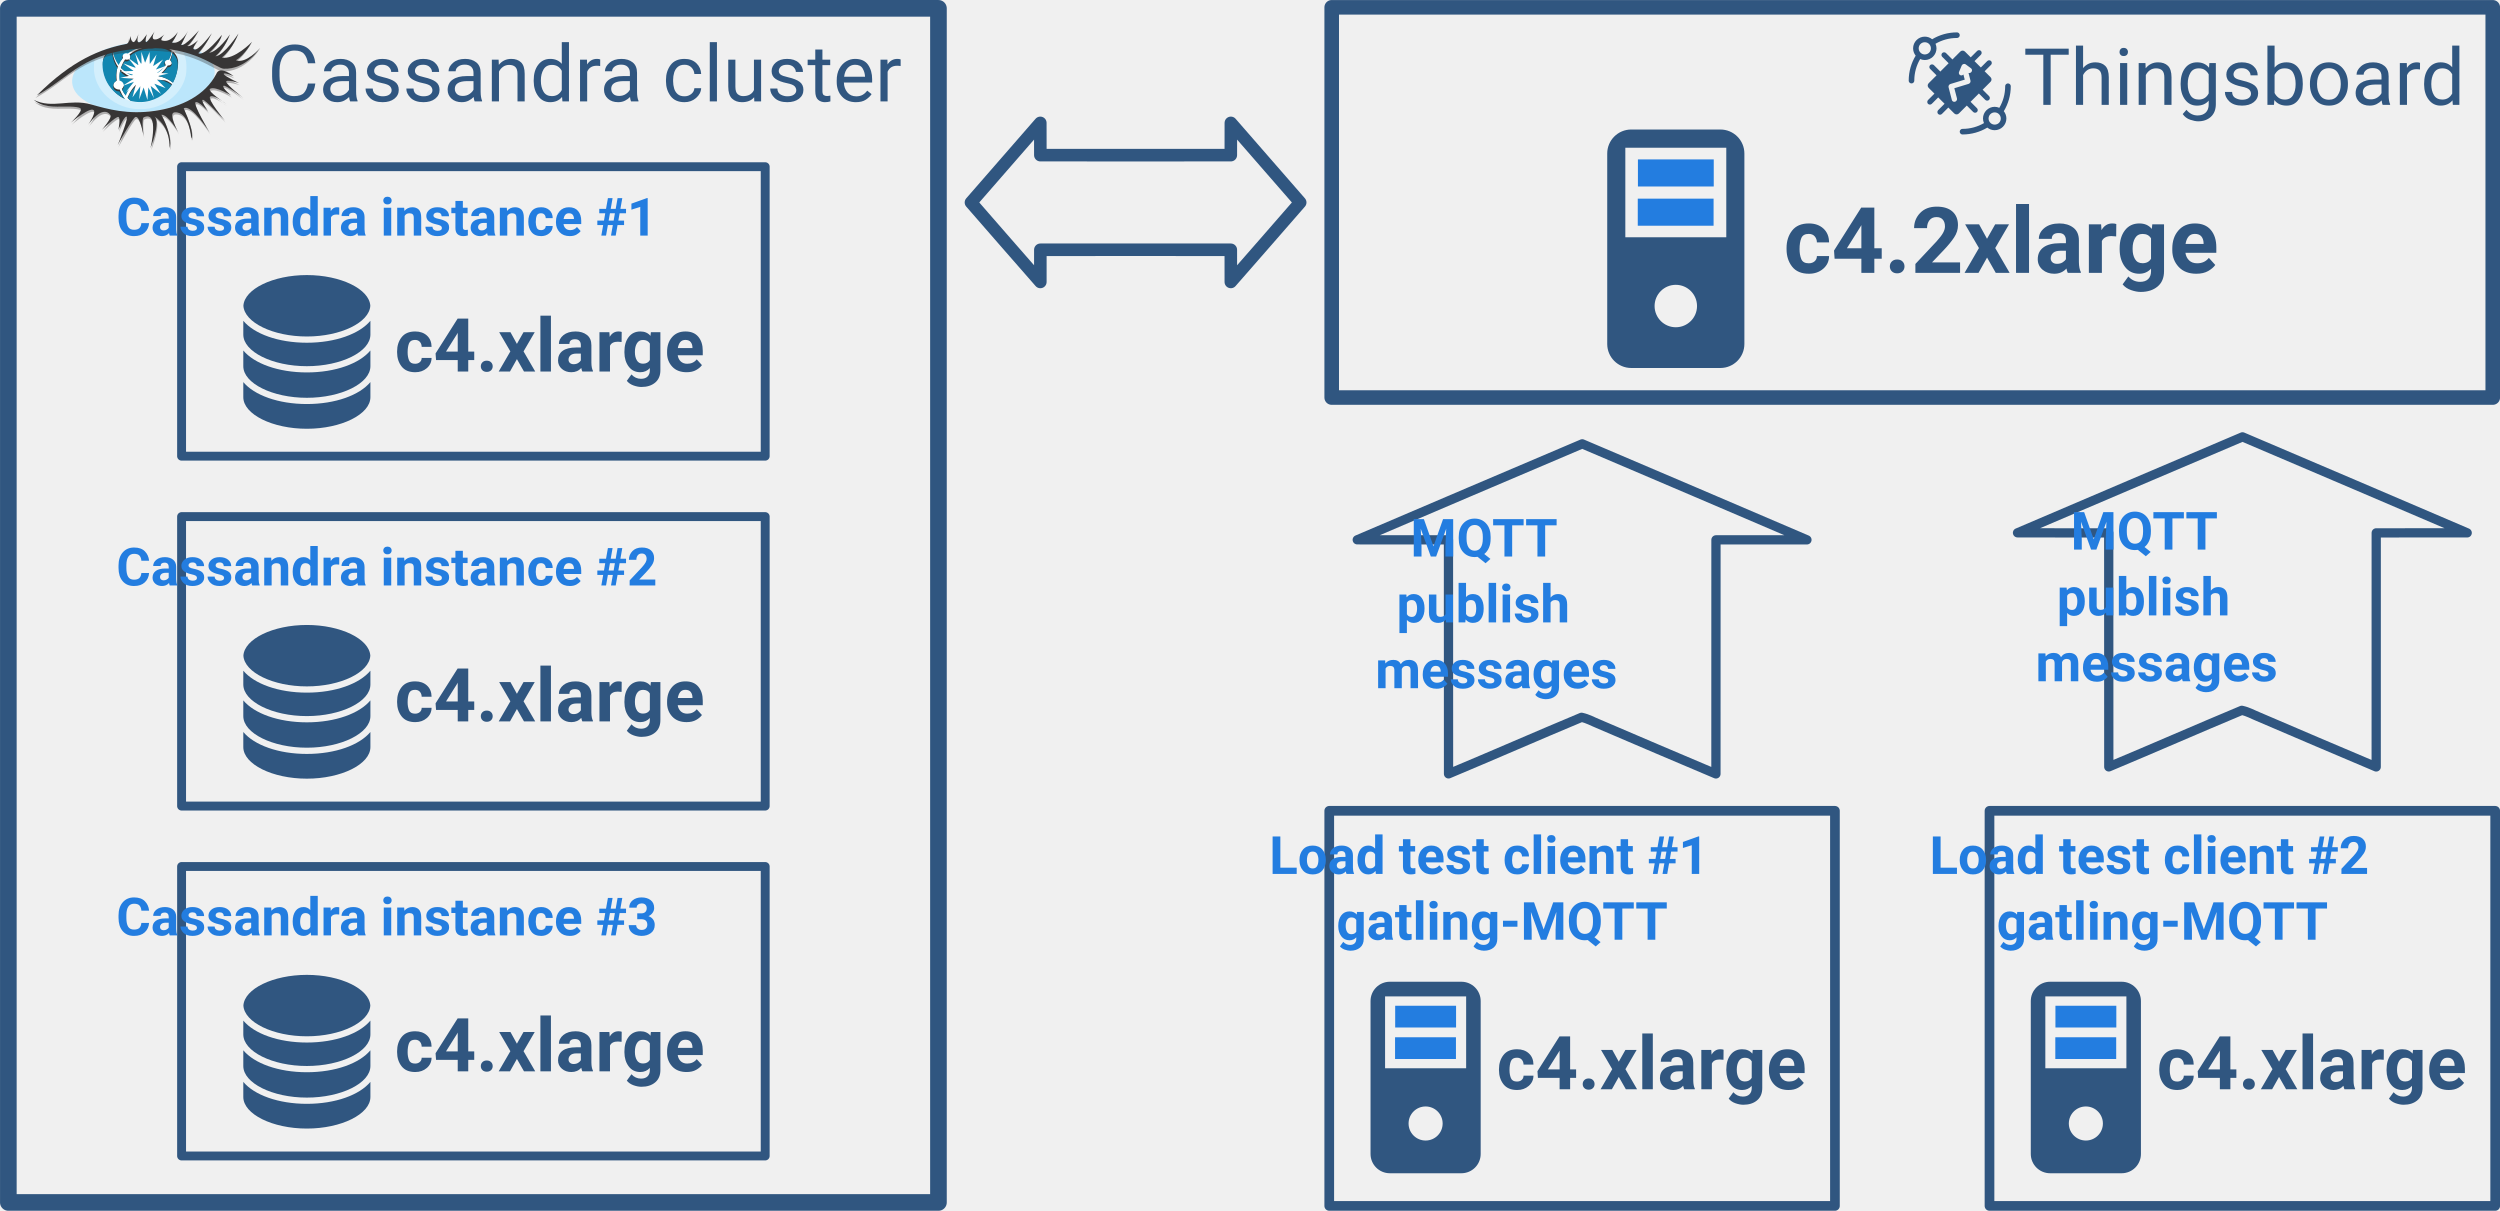
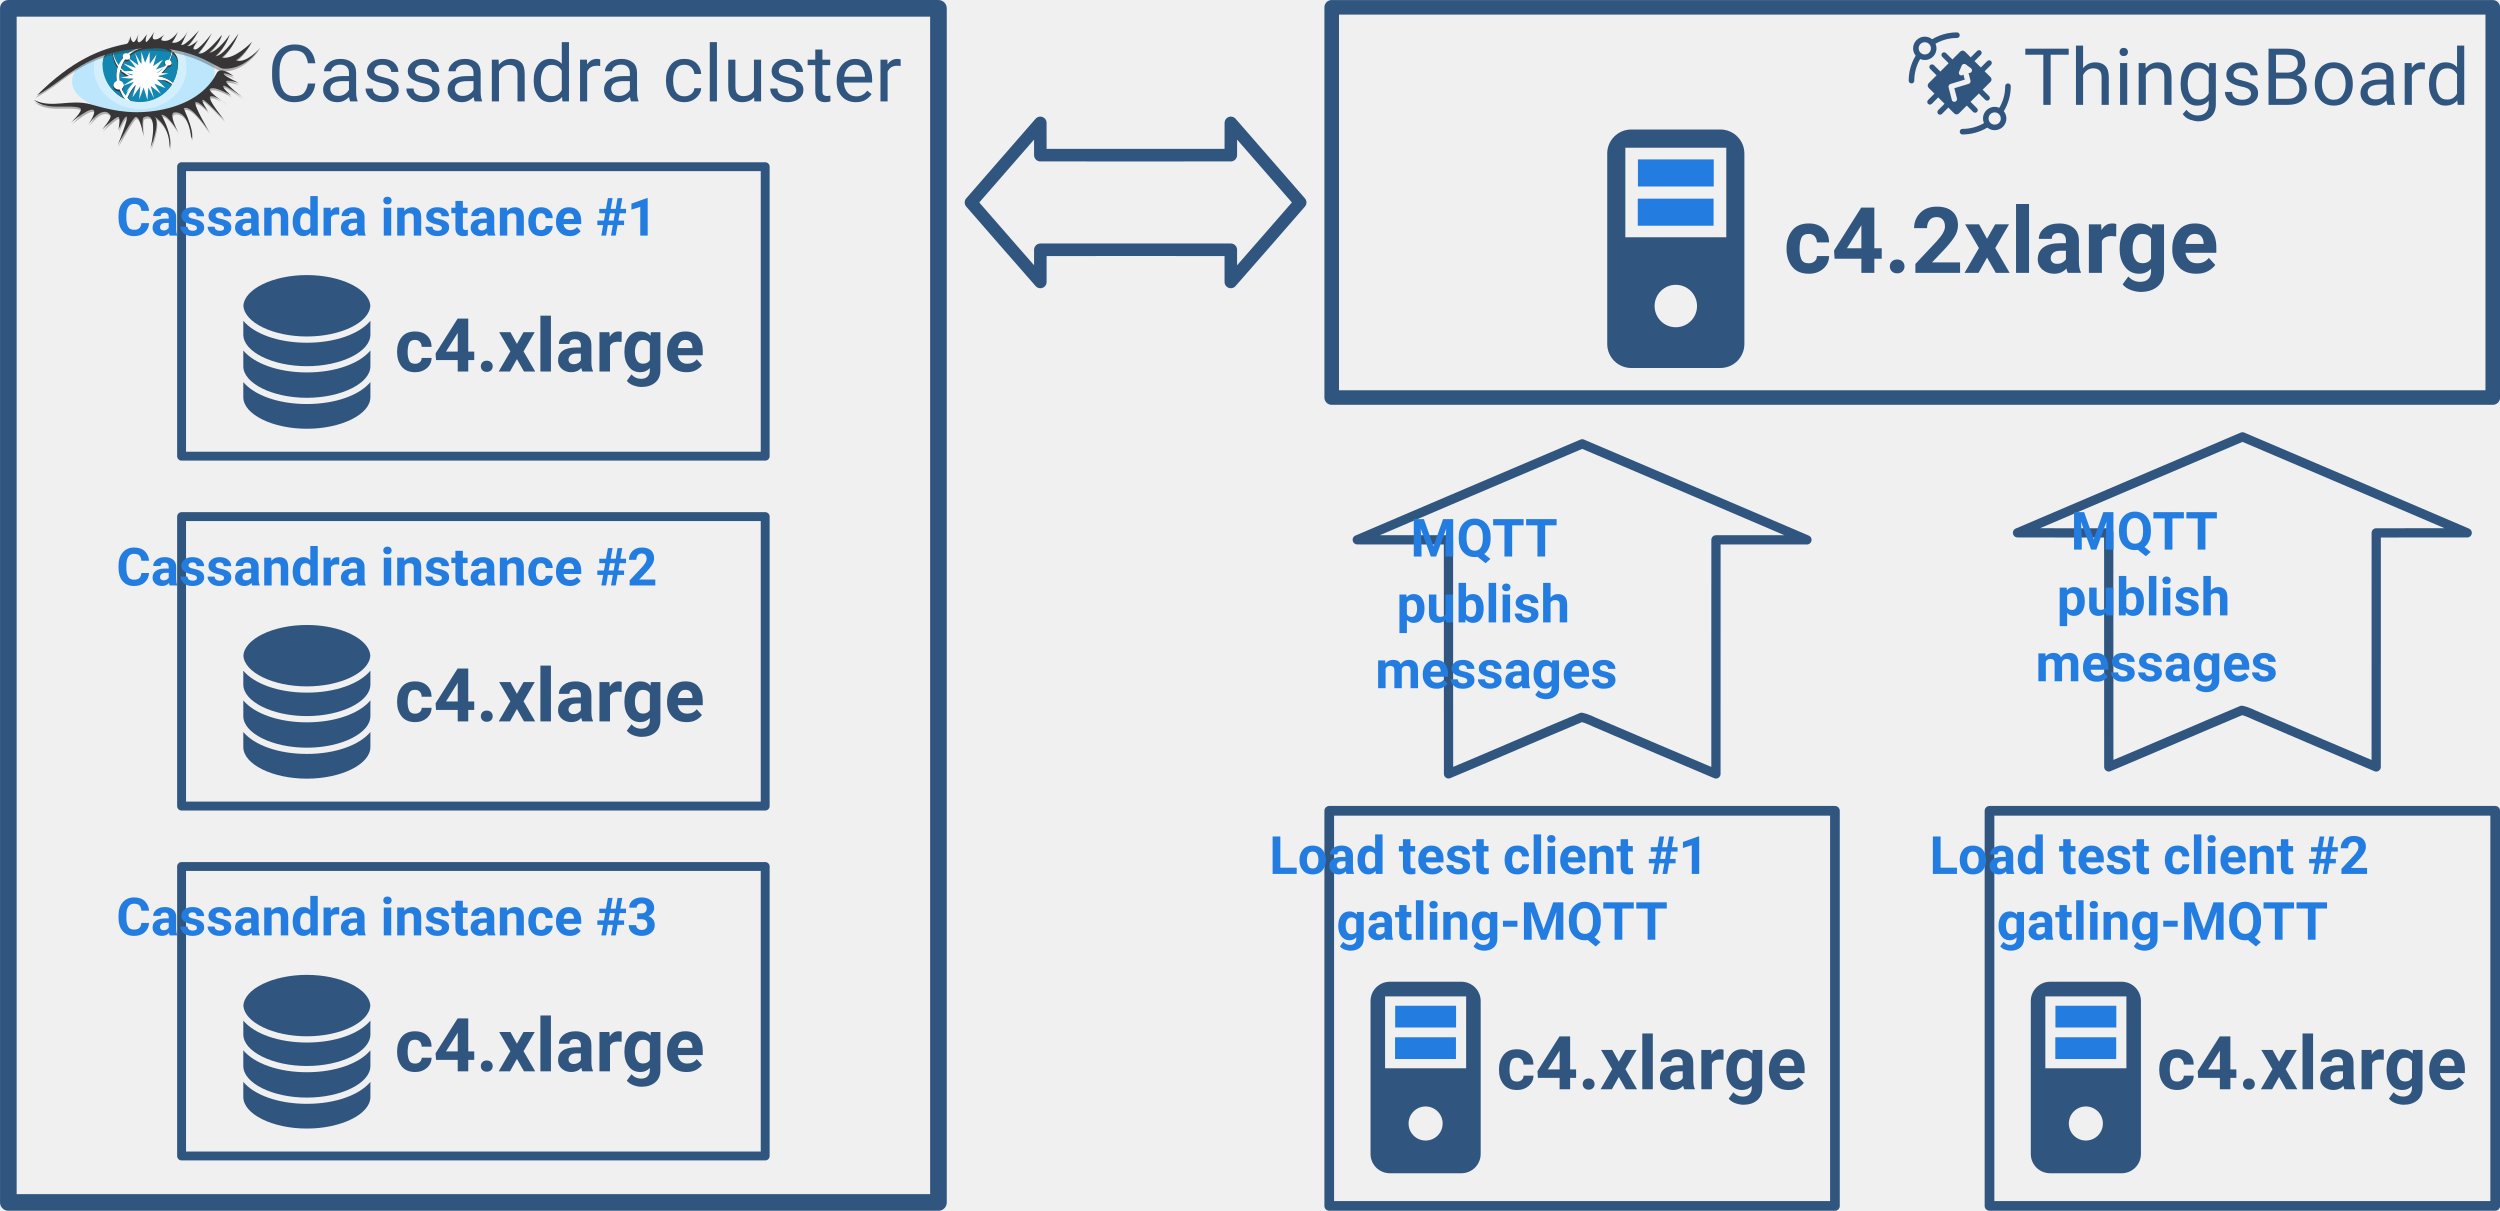
<svg xmlns="http://www.w3.org/2000/svg" id="svg4634" height="109.34mm" width="225.78mm" version="1.1" viewBox="0 0 800 387.429">
  <defs id="defs4636">
    <clipPath id="clipPath2832">
      <path id="path2834" d="m0 792h612v-792h-612v792z" />
    </clipPath>
    <clipPath id="clipPath2844">
      <path id="path2846" d="m0 792h612v-792h-612v792z" />
    </clipPath>
    <clipPath id="clipPath2852">
      <path id="path2854" d="m96.008 715.93h88.29v-62.176h-88.29v62.176z" />
    </clipPath>
    <clipPath id="clipPath2868">
      <path id="path2870" d="m0 792h612v-792h-612v792z" />
    </clipPath>
    <clipPath id="clipPath2880">
      <path id="path2882" d="m0 792h612v-792h-612v792z" />
    </clipPath>
    <clipPath id="clipPath2908">
      <path id="path2910" d="m0 792h612v-792h-612v792z" />
    </clipPath>
    <clipPath id="clipPath2936">
      <path id="path2938" d="m0 792h612v-792h-612v792z" />
    </clipPath>
    <clipPath id="clipPath2944">
      <path id="path2946" d="m121.2 708.38h45.899v-45.859h-45.899v45.859z" />
    </clipPath>
    <clipPath id="clipPath2960">
      <path id="path2962" d="m0 792h612v-792h-612v792z" />
    </clipPath>
    <clipPath id="clipPath2968">
      <path id="path2970" d="m40.403 726.19h212.4v-61.818h-212.4v61.818z" />
    </clipPath>
    <clipPath id="clipPath2988">
      <path id="path2990" d="m0 792h612v-792h-612v792z" />
    </clipPath>
    <clipPath id="clipPath2996">
      <path id="path2998" d="m39.52 688.64h199.38v-73.818h-199.38v73.818z" />
    </clipPath>
  </defs>
  <g id="layer1" transform="translate(-176.93 -543.84)">
    <g id="g5531" transform="matrix(1.0009 0 0 1.0009 -.15437 -.81251)">
      <path id="path18355-3-2-7" stroke-linejoin="round" d="m509.52 583.45c-7.395 8.476-14.793 16.944-22.171 25.445 7.395 8.468 14.763 16.973 22.183 25.413 0.009-3.428-0-6.86 0.004-10.288 10.148-0.008 20.297-0.008 30.446-0.008 10.15-0 20.299-0.008 30.448 0.008 0.004 3.428-0.006 6.86 0.004 10.288 7.42-8.44 14.786-16.944 22.182-25.413-7.377-8.501-14.777-16.969-22.172-25.445-0.032 3.436 0 6.876-0.014 10.316-10.151 0.008-20.299 0.008-30.448 0.008-10.149 0-20.296 0.009-30.446-0.008-0.011-3.44 0.017-6.88-0.015-10.316z" stroke="#305680" stroke-width="4.011" fill="none" />
      <g id="g5139" transform="translate(-2)">
        <g id="g9602" transform="matrix(.42099 0 0 .42099 527.87 537.67)">
          <g id="g5265" transform="translate(-4.2793)">
            <path id="path18355" stroke-linejoin="round" d="m377.02 352.5c-57.082 24.246-113.95 48.564-170.87 72.869 23.072 0.107 46.172 0.01 69.272 0.047 0.082 59.249 0 118.49 0.049 177.72 33.928-14.2 67.067-28.755 101.02-42.955 5.006 1.101 8.434 3.219 12.543 4.852 29.82 12.721 59.449 25.524 89.514 38.139 0-59.249-0.049-118.51 0.029-177.76 23.018-0.01 46.063 0.021 69.081-0.01-56.674-24.388-113.78-48.599-170.65-72.905z" stroke="#305680" stroke-width="7.034" fill="none" />
            <text id="text4914-6-5-7-36" style="word-spacing:0px;letter-spacing:0px;text-anchor:middle;text-align:center" font-weight="bold" xml:space="preserve" font-size="40px" line-height="125%" y="438.092" x="376.546" font-family="Roboto" fill="#237de0">
              <tspan id="tspan5220" x="381.546" y="438.092">MQTT </tspan>
              <tspan id="tspan5261" x="376.546" y="488.092">publish</tspan>
              <tspan id="tspan5263" x="376.546" y="538.092">messages</tspan>
            </text>
          </g>
          <g id="g5265-6" transform="translate(497.15 -5.3039)">
            <path id="path18355-4" stroke-linejoin="round" d="m377.02 352.5c-57.082 24.246-113.95 48.564-170.87 72.869 23.072 0.107 46.172 0.01 69.272 0.047 0.082 59.249 0 118.49 0.049 177.72 33.928-14.2 67.067-28.755 101.02-42.955 5.006 1.101 8.434 3.219 12.543 4.852 29.82 12.721 59.449 25.524 89.514 38.139 0-59.249-0.049-118.51 0.029-177.76 23.018-0.01 46.063 0.021 69.081-0.01-56.674-24.388-113.78-48.599-170.65-72.905z" stroke="#305680" stroke-width="7.034" fill="none" />
            <text id="text4914-6-5-7-36-1" style="word-spacing:0px;letter-spacing:0px;text-anchor:middle;text-align:center" font-weight="bold" xml:space="preserve" font-size="40px" line-height="125%" y="438.092" x="376.546" font-family="Roboto" fill="#237de0">
              <tspan id="tspan5220-2" x="381.546" y="438.092">MQTT </tspan>
              <tspan id="tspan5261-8" x="376.546" y="488.092">publish</tspan>
              <tspan id="tspan5263-8" x="376.546" y="538.092">messages</tspan>
            </text>
          </g>
        </g>
        <g id="g9616" transform="matrix(.42099 0 0 .42099 527.87 539.21)">
          <g id="g9527" transform="translate(-3.6769 4.8074)">
            <path id="rect6925-4-8-2-0" stroke-linejoin="round" d="m184.28 622.72h384.04v300.06h-384.04z" stroke="#305680" stroke-linecap="round" stroke-width="7.356" fill="none" />
            <text id="text4885-3-5" style="word-spacing:0px;letter-spacing:0px;text-anchor:middle;text-align:center" font-weight="bold" xml:space="preserve" font-size="40px" line-height="125%" y="670.647" x="380.34" font-family="Roboto" fill="#237de0">
              <tspan id="tspan4887-2-2" x="380.34" y="670.647">Load test client #1</tspan>
              <tspan id="tspan4434" x="380.34" y="720.647">gatling-MQTT</tspan>
            </text>
            <text id="text4372-9" style="word-spacing:0px;letter-spacing:0px" font-weight="bold" xml:space="preserve" font-size="56.519px" line-height="125%" y="834.207" x="311.351" font-family="Roboto" fill="#305680">
              <tspan id="tspan4374-0" x="311.351" y="834.207">c4.xlarge</tspan>
            </text>
            <g id="g7056" transform="matrix(.79009 0 0 .79009 938.35 418.35)">
              <path id="rect6985" style="color-rendering:auto;text-decoration-color:#000000;color:#000000;isolation:auto;mix-blend-mode:normal;shape-rendering:auto;solid-color:#000000;block-progression:tb;text-decoration-line:none;text-decoration-style:solid;image-rendering:auto;white-space:normal;text-indent:0;text-transform:none" d="m-896.18 422.97c-10.242 0.001-18.543 8.303-18.544 18.545v146.99c0 10.242 8.302 18.544 18.544 18.546h68.783c10.242 0 18.545-8.304 18.546-18.546v-146.99c0-10.242-8.304-18.544-18.546-18.545zm-4.569 14.062h77.922v69.128h-77.922zm38.961 105.82c9.045-0 16.378 7.332 16.378 16.377 0 9.045-7.333 16.378-16.378 16.378-9.045-0-16.377-7.333-16.377-16.378 0-9.045 7.332-16.377 16.377-16.377z" fill="#305680" />
              <rect id="rect7039" height="20.901" width="58.525" y="446.05" x="-891.03" fill="#237de0" />
              <rect id="rect7039-4" height="20.901" width="58.525" y="476.34" x="-891.15" fill="#237de0" />
            </g>
          </g>
          <g id="g7079-7" transform="translate(497.75 4.8074)">
            <path id="rect6925-4-8-2-0-0" stroke-linejoin="round" d="m184.28 622.72h384.04v300.06h-384.04z" stroke="#305680" stroke-linecap="round" stroke-width="7.356" fill="none" />
            <text id="text4885-3-5-4" style="word-spacing:0px;letter-spacing:0px;text-anchor:middle;text-align:center" font-weight="bold" xml:space="preserve" font-size="40px" line-height="125%" y="670.647" x="380.34" font-family="Roboto" fill="#237de0">
              <tspan id="tspan4887-2-2-8" x="380.34" y="670.647">Load test client #2</tspan>
              <tspan id="tspan4434-4" x="380.34" y="720.647">gatling-MQTT</tspan>
            </text>
            <text id="text4372-9-81" style="word-spacing:0px;letter-spacing:0px" font-weight="bold" xml:space="preserve" font-size="56.519px" line-height="125%" y="834.207" x="311.351" font-family="Roboto" fill="#305680">
              <tspan id="tspan4374-0-6" x="311.351" y="834.207">c4.xlarge</tspan>
            </text>
            <g id="g7056-8" transform="matrix(.79009 0 0 .79009 938.35 418.35)">
              <path id="rect6985-5" style="color-rendering:auto;text-decoration-color:#000000;color:#000000;isolation:auto;mix-blend-mode:normal;shape-rendering:auto;solid-color:#000000;block-progression:tb;text-decoration-line:none;text-decoration-style:solid;image-rendering:auto;white-space:normal;text-indent:0;text-transform:none" d="m-896.18 422.97c-10.242 0.001-18.543 8.303-18.544 18.545v146.99c0 10.242 8.302 18.544 18.544 18.546h68.783c10.242 0 18.545-8.304 18.546-18.546v-146.99c0-10.242-8.304-18.544-18.546-18.545zm-4.569 14.062h77.922v69.128h-77.922zm38.961 105.82c9.045-0 16.378 7.332 16.378 16.377 0 9.045-7.333 16.378-16.378 16.378-9.045-0-16.377-7.333-16.377-16.378 0-9.045 7.332-16.377 16.377-16.377z" fill="#305680" />
              <rect id="rect7039-2" height="20.901" width="58.525" y="446.05" x="-891.03" fill="#237de0" />
              <rect id="rect7039-4-1" height="20.901" width="58.525" y="476.34" x="-891.15" fill="#237de0" />
            </g>
          </g>
        </g>
        <g id="g9585" transform="matrix(.42099 0 0 .42099 527.87 536.23)">
          <path id="rect6925-4-8-2" stroke-linejoin="round" d="m182.47 24.413h881.75v296.34h-881.75z" stroke="#305680" stroke-linecap="round" stroke-width="11.077" fill="none" />
          <g id="g5341" fill="#305680" transform="translate(-5.9594 .92893)">
            <g id="g4241-6-2" transform="matrix(.24223 0 0 .24223 626.63 -134.89)">
              <path id="path4278-7-1" style="color-rendering:auto;text-decoration-color:#000000;color:#000000;isolation:auto;mix-blend-mode:normal;shape-rendering:auto;solid-color:#000000;block-progression:tb;text-decoration-line:none;text-decoration-style:solid;image-rendering:auto;white-space:normal;text-indent:0;text-transform:none" d="m151.13 732.36c-28.363 0-54.915 7.915-77.613 21.537-6.472-5.262-14.605-8.191-23.067-8.194a8.766 8.766 0 0 0 -0.004 0c-20.154 0.001-36.679 16.528-36.678 36.682a8.766 8.766 0 0 0 0 0.011c0.01 8.415 2.927 16.483 8.103 22.927-13.83 22.83-21.87 49.58-21.87 78.17a8.766 8.766 0 1 0 17.531 0c0-24.702 6.719-47.748 18.378-67.574 4.566 1.985 9.473 3.15 14.519 3.157a8.766 8.766 0 0 0 0.012 0c20.155 0.001 36.683-16.527 36.682-36.682a8.766 8.766 0 0 0 0 -0.004c-0.002-4.999-1.139-9.863-3.083-14.397 19.717-11.484 42.585-18.095 67.085-18.095a8.766 8.766 0 1 0 0 -17.531zm-100.69 30.88c5.913 0.002 11.191 2.512 14.836 7.077a8.766 8.766 0 0 0 0.183 0.215c2.671 3.38 4.133 7.553 4.134 11.863-0.002 10.677-8.468 19.144-19.144 19.148-4.37-0.008-8.601-1.509-12-4.255a8.766 8.766 0 0 0 -0.012 -0.009c-4.514-3.633-7.136-9.098-7.144-14.893 0.003-10.677 8.47-19.144 19.148-19.146z" />
              <path id="path4486-0-9-6-9-7-6-5-5-0" style="color-rendering:auto;text-decoration-color:#000000;color:#000000;isolation:auto;mix-blend-mode:normal;shape-rendering:auto;solid-color:#000000;block-progression:tb;text-decoration-line:none;text-decoration-style:solid;image-rendering:auto;white-space:normal;text-indent:0;text-transform:none" d="m66.992 835.19c-1.492 1.558-2.366 3.71-2.258 6.071 0.096 2.045 0.913 4.02 2.337 5.518 6.805 6.856 20.223 20.223 20.223 20.223l11.844-11.83s-12.973-12.961-20.176-20.171c-1.604-1.633-3.75-2.314-6.012-2.324-2.358-0.011-4.467 0.954-5.959 2.512zm32.147 19.983-36.639 36.639c-3.975 3.976-3.975 10.421 0 14.397l18.156 18.156 31.753 31.753 30.478 30.478c3.976 3.976 10.422 3.976 14.398 0l24.791-24.791 37.914-37.914 36.639-36.639c3.975-3.976 3.975-10.422-0.001-14.398l-18.63-18.63-31.75-31.76-30.01-30c-3.976-3.975-10.421-3.975-14.397 0l-24.79 24.79-37.91 37.91zm37.911-37.91s-12.973-12.961-20.176-20.171c-1.604-1.633-3.75-2.314-6.012-2.324-4.717-0.023-8.434 3.862-8.217 8.583 0.096 2.045 0.913 4.02 2.337 5.518 6.805 6.856 20.223 20.223 20.223 20.223l11.844-11.83zm69.193 5.213s12.961-12.973 20.171-20.176c1.633-1.604 2.314-3.75 2.324-6.012 0.022-4.717-3.862-8.434-8.583-8.217-2.045 0.096-4.02 0.913-5.518 2.337-6.856 6.805-20.223 20.223-20.223 20.223l11.83 11.844zm31.753 31.753s12.961-12.973 20.171-20.176c1.633-1.604 2.314-3.75 2.324-6.012 0.022-4.717-3.862-8.434-8.583-8.217-2.045 0.096-4.02 0.913-5.518 2.337-6.856 6.805-20.223 20.223-20.223 20.223l11.83 11.844zm-18.009 69.667s12.973 12.961 20.178 20.169c1.604 1.632 3.75 2.314 6.012 2.324 4.717 0.022 8.434-3.861 8.217-8.583l-0.002 0.002c-0.096-2.045-0.914-4.021-2.338-5.519-6.805-6.856-20.222-20.222-20.222-20.222l-11.844 11.83zm-37.914 37.914s12.973 12.961 20.178 20.169c1.604 1.632 3.75 2.314 6.012 2.324 4.717 0.023 8.434-3.861 8.217-8.583h-0.002c-0.096-2.045-0.913-4.021-2.337-5.518-6.805-6.856-20.223-20.223-20.223-20.223l-11.844 11.83zm-69.667-5.687s-12.961 12.973-20.169 20.178c-1.632 1.604-2.314 3.75-2.324 6.012-0.023 4.717 3.861 8.434 8.583 8.217h-0.002c2.045-0.096 4.02-0.913 5.518-2.337 6.856-6.805 20.223-20.223 20.223-20.223l-11.82-11.84zm-31.743-31.74s-12.961 12.973-20.169 20.178c-1.632 1.604-2.314 3.75-2.324 6.012-0.023 4.717 3.861 8.434 8.583 8.217h-0.002c2.045-0.096 4.02-0.913 5.518-2.337 6.856-6.805 20.223-20.223 20.223-20.223l-11.829-11.85zm87.237-90.554c1.679-1.706 3.967-2.66 6.297-2.626 1.663 0.024 3.253 0.55 4.562 1.51l16.499 12.1c3.201 2.297 4.144 6.659 2.231 10.312-1.914 3.653-6.123 5.524-9.951 4.423l6.124 23.948c1.113 4.352-1.564 8.968-5.983 10.317l-44.642 13.631 8.246 31.883c1.173 4.37-1.502 9.044-5.955 10.407s-8.976-1.111-10.068-5.505l-10.282-39.769c-1.127-4.356 1.549-8.985 5.976-10.338l44.661-13.637-4.122-16.118c-2.763 3.064-7.234 3.808-10.586 1.762-3.353-2.047-4.614-6.29-2.986-10.047l8.117-19.454c0.433-1.038 1.067-1.989 1.862-2.797z" fill-rule="evenodd" />
              <path id="path4278-5-6-5" style="color-rendering:auto;text-decoration-color:#000000;color:#000000;isolation:auto;mix-blend-mode:normal;shape-rendering:auto;solid-color:#000000;block-progression:tb;text-decoration-line:none;text-decoration-style:solid;image-rendering:auto;white-space:normal;text-indent:0;text-transform:none" d="m168.87 1052.4c28.363 0 54.915-7.915 77.614-21.538 6.472 5.262 14.605 8.192 23.067 8.194a8.766 8.766 0 0 0 0.004 0c20.155-0.001 36.68-16.528 36.679-36.682a8.766 8.766 0 0 0 0 -0.011c-0.01-8.415-2.927-16.484-8.103-22.927 13.825-22.82 21.866-49.572 21.866-78.162a8.766 8.766 0 1 0 -17.531 0c0 24.703-6.719 47.749-18.378 67.575-4.566-1.985-9.473-3.15-14.519-3.157a8.766 8.766 0 0 0 -0.012 0c-20.155-0.001-36.683 16.527-36.682 36.682 0.002 4.999 1.139 9.863 3.083 14.397-19.717 11.484-42.586 18.095-67.086 18.095a8.766 8.766 0 1 0 0 17.531zm100.69-30.875c-5.913 0-11.191-2.512-14.836-7.077a8.766 8.766 0 0 0 -0.183 -0.215c-2.671-3.38-4.133-7.553-4.134-11.863 0.002-10.677 8.468-19.144 19.144-19.148 4.37 0.008 8.601 1.509 12 4.255a8.766 8.766 0 0 0 0.012 0.009c4.514 3.633 7.136 9.098 7.144 14.893-0.003 10.677-8.47 19.145-19.148 19.146z" />
            </g>
            <text id="text4885-3" style="word-spacing:0px;letter-spacing:0px" xml:space="preserve" font-size="60px" line-height="125%" y="97.534" x="713.719" font-family="Roboto">
-               <tspan id="tspan4887-2" x="713.719" y="97.534">Thingsboard</tspan>
+               <tspan id="tspan4887-2" x="713.719" y="97.534">ThingsBoard</tspan>
            </text>
          </g>
          <g id="g7170" transform="translate(63.799 34.571)">
            <text id="text4372" style="word-spacing:0px;letter-spacing:0px" font-weight="bold" xml:space="preserve" font-size="69.721px" line-height="125%" y="191.478" x="461.857" font-family="Roboto" fill="#305680">
              <tspan id="tspan4374" x="461.857" y="191.478">c4.2xlarge</tspan>
            </text>
            <g id="g7056-7" transform="matrix(.98389 0 0 .98389 1227.9 -333.53)">
              <path id="rect6985-4" style="color-rendering:auto;text-decoration-color:#000000;color:#000000;isolation:auto;mix-blend-mode:normal;shape-rendering:auto;solid-color:#000000;block-progression:tb;text-decoration-line:none;text-decoration-style:solid;image-rendering:auto;white-space:normal;text-indent:0;text-transform:none" d="m-896.18 422.97c-10.242 0.001-18.543 8.303-18.544 18.545v146.99c0 10.242 8.302 18.544 18.544 18.546h68.783c10.242 0 18.545-8.304 18.546-18.546v-146.99c0-10.242-8.304-18.544-18.546-18.545zm-4.569 14.062h77.922v69.128h-77.922zm38.961 105.82c9.045-0 16.378 7.332 16.378 16.377 0 9.045-7.333 16.378-16.378 16.378-9.045-0-16.377-7.333-16.377-16.378 0-9.045 7.332-16.377 16.377-16.377z" fill="#305680" />
              <rect id="rect7039-1" height="20.901" width="58.525" y="446.05" x="-891.03" fill="#237de0" />
              <rect id="rect7039-4-13" height="20.901" width="58.525" y="476.34" x="-891.15" fill="#237de0" />
            </g>
          </g>
        </g>
      </g>
      <g id="g11184" transform="matrix(.42099 0 0 .42099 519.64 539.21)">
        <path id="rect6925-4-8-2-9" stroke-linejoin="round" d="m-807.75 18.1h706.36v906.85h-706.36z" stroke="#305680" stroke-linecap="round" stroke-width="12.632" fill="none" />
        <text id="text4885-3-2" style="word-spacing:0px;letter-spacing:0px" xml:space="preserve" font-size="60px" line-height="125%" y="88.774" x="-610.947" font-family="Roboto" fill="#305680">
          <tspan id="tspan4887-2-8" x="-610.947" y="88.774">Cassandra cluster</tspan>
        </text>
        <g id="g8368" transform="translate(-89.012)">
          <g id="g7208" transform="translate(3.1491 .000059578)">
            <path id="rect6925-4-8-2-0-8" stroke-linejoin="round" d="m-590.32 138.36h443.22v219.84h-443.22z" stroke="#305680" stroke-linecap="round" stroke-width="6.764" fill="none" />
            <text id="text4885-3-5-6" style="word-spacing:0px;letter-spacing:0px;text-anchor:middle;text-align:center" font-weight="bold" xml:space="preserve" font-size="40px" line-height="125%" y="190.687" x="-369.721" font-family="Roboto" fill="#237de0">
              <tspan id="tspan5435" x="-369.721" y="190.687">Cassandra instance #1</tspan>
            </text>
            <g id="g7196" fill="#305680" transform="translate(14.959 -52.528)">
              <g id="g25558-9-3" transform="matrix(.38524 0 0 .38524 -568.51 273.19)">
                <g id="g25560-9-3" fill="#305680">
                  <path id="path25562-4-8" d="m151.5 0c66.75 0 123.19 27.559 125.1 60.549-1.91 32.987-58.354 60.553-125.1 60.553-66.751 0-123.19-27.558-125.1-60.551 1.91-32.99 58.349-60.549 125.1-60.549z" />
                  <path id="path25564-5-0" d="m276.78 240.74c0 33.747-57.369 62.258-125.28 62.258-67.915 0-125.28-28.511-125.28-62.258v-29.771c21.449 25.754 68.887 43.27 125.28 43.27 56.397 0 103.83-17.521 125.28-43.27v29.771z" />
                  <path id="path25566-1-4" d="m276.78 179.69c0 33.746-57.369 62.258-125.28 62.258-67.915 0-125.28-28.512-125.28-62.258v-31.009c21.449 25.748 68.887 43.259 125.28 43.259 56.397 0 103.83-17.522 125.28-43.259v31.009z" />
                  <path id="path25568-0-7" d="m276.78 117.38c0 33.748-57.369 62.257-125.28 62.257-67.915 0-125.28-28.51-125.28-62.257v-27.246c21.449 25.754 68.887 43.258 125.28 43.258 56.397 0 103.83-17.51 125.28-43.258v27.246z" />
                </g>
              </g>
              <text id="text4372-9-7" style="word-spacing:0px;letter-spacing:0px" font-weight="bold" font-size="56.519px" line-height="125%" y="346.43" x="-443.439" font-family="Roboto" xml:space="preserve">
                <tspan id="tspan4374-0-2" y="346.43" x="-443.439">c4.xlarge</tspan>
              </text>
            </g>
          </g>
          <g id="g7208-0" transform="translate(3.1491 265.73)">
            <path id="rect6925-4-8-2-0-8-2" stroke-linejoin="round" d="m-590.32 138.36h443.22v219.84h-443.22z" stroke="#305680" stroke-linecap="round" stroke-width="6.764" fill="none" />
            <text id="text4885-3-5-6-5" style="word-spacing:0px;letter-spacing:0px;text-anchor:middle;text-align:center" font-weight="bold" xml:space="preserve" font-size="40px" line-height="125%" y="190.687" x="-369.721" font-family="Roboto" fill="#237de0">
              <tspan id="tspan5435-1" x="-369.721" y="190.687">Cassandra instance #2</tspan>
            </text>
            <g id="g7196-9" fill="#305680" transform="translate(14.959 -52.528)">
              <g id="g25558-9-3-7" transform="matrix(.38524 0 0 .38524 -568.51 273.19)">
                <g id="g25560-9-3-1" fill="#305680">
                  <path id="path25562-4-8-3" d="m151.5 0c66.75 0 123.19 27.559 125.1 60.549-1.91 32.987-58.354 60.553-125.1 60.553-66.751 0-123.19-27.558-125.1-60.551 1.91-32.99 58.349-60.549 125.1-60.549z" />
                  <path id="path25564-5-0-1" d="m276.78 240.74c0 33.747-57.369 62.258-125.28 62.258-67.915 0-125.28-28.511-125.28-62.258v-29.771c21.449 25.754 68.887 43.27 125.28 43.27 56.397 0 103.83-17.521 125.28-43.27v29.771z" />
                  <path id="path25566-1-4-2" d="m276.78 179.69c0 33.746-57.369 62.258-125.28 62.258-67.915 0-125.28-28.512-125.28-62.258v-31.009c21.449 25.748 68.887 43.259 125.28 43.259 56.397 0 103.83-17.522 125.28-43.259v31.009z" />
                  <path id="path25568-0-7-0" d="m276.78 117.38c0 33.748-57.369 62.257-125.28 62.257-67.915 0-125.28-28.51-125.28-62.257v-27.246c21.449 25.754 68.887 43.258 125.28 43.258 56.397 0 103.83-17.51 125.28-43.258v27.246z" />
                </g>
              </g>
              <text id="text4372-9-7-6" style="word-spacing:0px;letter-spacing:0px" font-weight="bold" font-size="56.519px" line-height="125%" y="346.43" x="-443.439" font-family="Roboto" xml:space="preserve">
                <tspan id="tspan4374-0-2-8" y="346.43" x="-443.439">c4.xlarge</tspan>
              </text>
            </g>
          </g>
          <g id="g7208-7" transform="translate(3.1491 531.46)">
            <path id="rect6925-4-8-2-0-8-4" stroke-linejoin="round" d="m-590.32 138.36h443.22v219.84h-443.22z" stroke="#305680" stroke-linecap="round" stroke-width="6.764" fill="none" />
            <text id="text4885-3-5-6-9" style="word-spacing:0px;letter-spacing:0px;text-anchor:middle;text-align:center" font-weight="bold" xml:space="preserve" font-size="40px" line-height="125%" y="190.687" x="-369.721" font-family="Roboto" fill="#237de0">
              <tspan id="tspan5435-2" x="-369.721" y="190.687">Cassandra instance #3</tspan>
            </text>
            <g id="g7196-4" fill="#305680" transform="translate(14.959 -52.528)">
              <g id="g25558-9-3-4" transform="matrix(.38524 0 0 .38524 -568.51 273.19)">
                <g id="g25560-9-3-5" fill="#305680">
                  <path id="path25562-4-8-9" d="m151.5 0c66.75 0 123.19 27.559 125.1 60.549-1.91 32.987-58.354 60.553-125.1 60.553-66.751 0-123.19-27.558-125.1-60.551 1.91-32.99 58.349-60.549 125.1-60.549z" />
                  <path id="path25564-5-0-12" d="m276.78 240.74c0 33.747-57.369 62.258-125.28 62.258-67.915 0-125.28-28.511-125.28-62.258v-29.771c21.449 25.754 68.887 43.27 125.28 43.27 56.397 0 103.83-17.521 125.28-43.27v29.771z" />
                  <path id="path25566-1-4-8" d="m276.78 179.69c0 33.746-57.369 62.258-125.28 62.258-67.915 0-125.28-28.512-125.28-62.258v-31.009c21.449 25.748 68.887 43.259 125.28 43.259 56.397 0 103.83-17.522 125.28-43.259v31.009z" />
                  <path id="path25568-0-7-9" d="m276.78 117.38c0 33.748-57.369 62.257-125.28 62.257-67.915 0-125.28-28.51-125.28-62.257v-27.246c21.449 25.754 68.887 43.258 125.28 43.258 56.397 0 103.83-17.51 125.28-43.258v27.246z" />
                </g>
              </g>
              <text id="text4372-9-7-60" style="word-spacing:0px;letter-spacing:0px" font-weight="bold" font-size="56.519px" line-height="125%" y="346.43" x="-443.439" font-family="Roboto" xml:space="preserve">
                <tspan id="tspan4374-0-2-6" y="346.43" x="-443.439">c4.xlarge</tspan>
              </text>
            </g>
          </g>
        </g>
        <g id="layer2" transform="matrix(.63885 0 0 .63885 -831.71 -15.67)">
          <g id="g4555" transform="matrix(1.25 0 0 -1.25 19.118 990)">
            <g id="g2828">
              <g id="g2830" clip-path="url(#clipPath2832)">
                <g id="g2836" transform="translate(210.88 690.48)">
                  <path id="path2838" d="m0 0c1.584-18.452-27.455-36.014-64.859-39.223s-69.01 9.151-70.592 27.602c-1.584 18.455 27.455 36.016 64.859 39.225 37.403 3.208 69.009-9.149 70.591-27.604" fill="#bbe6fb" />
                </g>
              </g>
            </g>
            <g id="g2840">
              <g id="g2842" clip-path="url(#clipPath2844)">
                <g id="g2848">
                  <g id="g2856">
                    <g id="g2858" opacity=".35" clip-path="url(#clipPath2852)">
                      <g id="g2860" transform="translate(141.38 715.92)">
                        <path id="path2862" d="m0 0c-14.268 0.232-30.964-5.433-43.387-10.738-1.293-3.726-1.989-7.689-1.989-11.797 0-21.888 19.764-39.634 44.145-39.634s44.145 17.746 44.145 39.634c0 6.927-1.984 13.435-5.463 19.101-9.939 1.545-23.609 3.209-37.451 3.434" fill="#fff" />
                      </g>
                    </g>
                  </g>
                </g>
              </g>
            </g>
            <g id="g2864">
              <g id="g2866" clip-path="url(#clipPath2868)">
                <g id="g2872" transform="translate(140.15 715.93)">
                  <path id="path2874" d="m0 0c-7.899 0.482-21.514-3.639-32.867-7.75-1.725-4.071-2.683-8.526-2.683-13.201 0-19.178 17.388-34.725 35.782-34.725 18.273 0 34.44 15.572 35.782 34.725 0.436 6.237-1.711 12.114-4.692 17.181-11.77 2.073-24.261 3.339-31.322 3.77" fill="#fff" />
                </g>
              </g>
            </g>
            <g id="g2876">
              <g id="g2878" clip-path="url(#clipPath2880)">
                <g id="g2884" transform="translate(119.88 697.49)">
                  <path id="path2886" d="m0 0c0.969 2.146 2.437 3.197 3.859 4.996-0.158 0.426-0.504 1.819-0.504 2.302 0 2.156 1.749 3.906 3.906 3.906 0.509 0 0.995-0.101 1.44-0.278 6.465 4.927 14.976 7.075 23.529 5.163 0.781-0.176 1.547-0.389 2.299-0.623-8.453 1.172-17.981-1.822-24.462-7.053 0.198-0.467 0.747-1.802 0.747-2.339 0-2.157-1.396-2.682-3.553-2.682-0.49 0-0.958 0.094-1.391 0.259-1.464-1.966-3.258-5.711-4.136-8.052 3.584-3.206 6.822-4.368 11.042-5.945-0.011 0.201 0.145 0.387 0.145 0.592 0 6.503 5.725 11.788 12.229 11.788 5.828 0 10.654-4.238 11.596-9.798 2.908 1.85 5.72 3.268 7.863 6.01-0.5 0.61-1.039 2.337-1.039 3.187 0 1.957 1.588 3.544 3.545 3.544 0.277 0 0.543-0.04 0.802-0.1 1.088 2.236 1.909 4.606 2.434 7.05-10.17 7.529-29.847 6.502-29.847 6.502s-15.658 0.817-26.258-4.349c0.707-5.111 2.746-9.97 5.754-14.08" fill="#373535" />
                </g>
                <g id="g2888" transform="translate(168.49 700.43)">
                  <path id="path2890" d="m0 0c0.719-0.648 1.111-1.217 1.42-1.771 0.951-1.71-0.957-3.275-2.914-3.275-0.199 0-0.391 0.027-0.582 0.059-2.205-3.446-6.067-7.865-9.498-10.089 5.261-0.862 10.222-2.969 14.17-6.225 2.875 5.151 5.08 12.589 5.08 18.907 0 4.809-2.123 8.334-5.328 10.92-0.168-2.576-1.543-6.179-2.348-8.526" fill="#373535" />
                </g>
                <g id="g2892" transform="translate(125.78 667.8)">
                  <path id="path2894" d="m0 0c1.753 4.841 6.065 8.592 10.144 11.892-0.597 0.817-1.492 2.84-1.865 3.798-4.975 1.513-9.377 4.345-12.791 8.094-0.025-0.109-0.056-0.215-0.082-0.324-0.643-2.881-0.761-5.768-0.441-8.584 2.382-0.444 4.185-2.531 4.185-5.042 0-1.489-1.305-3.647-2.318-4.586 1.101-2.376 1.852-3.522 3.168-5.248" fill="#373535" />
                </g>
                <g id="g2896" transform="translate(125.48 663.74)">
                  <path id="path2898" d="m0 0c-2.091 2.079-3.537 6.226-4.894 8.83-0.254-0.039-0.514-0.066-0.78-0.066-2.836 0-5.807 2.38-5.135 5.134 0.372 1.524 1.424 2.521 3.137 3.353-0.39 3.157-0.496 7.695 0.237 10.977 0.21 0.939 0.655 1.379 0.95 2.273-3.129 4.579-5.151 10.589-5.151 16.552 0 0.218 0.011 0.433 0.016 0.649-5.288-2.652-9.253-6.83-9.253-13.407 0-14.548 8.379-28.819 20.846-34.413 0.009 0.039 0.017 0.079 0.027 0.118" fill="#373535" />
                </g>
                <g id="g2900" transform="translate(156.13 683.85)">
                  <path id="path2902" d="m0 0c-1.611-4.582-5.967-7.873-11.1-7.873-2.746 0-5.265 0.947-7.267 2.521-4.127-3.214-7.871-8.86-9.774-13.758 0.854-0.919 1.449-1.675 2.407-2.49 2.887-0.752 6.863 0 9.988 0 12.57 0 23.703 5.592 30.086 15.398-4.244 2.939-9.25 5.736-14.34 6.202" fill="#373535" />
                </g>
              </g>
            </g>
            <g id="g2904">
              <g id="g2906" clip-path="url(#clipPath2908)">
                <g id="g2912" transform="translate(119.56 695.79)">
                  <path id="path2914" d="m0 0c0.969 2.146 2.184 4.132 3.605 5.931-0.158 0.425-0.25 0.884-0.25 1.367 0 2.156 1.749 3.906 3.906 3.906 0.509 0 0.995-0.101 1.44-0.278 6.465 4.927 14.976 7.075 23.529 5.163 0.781-0.176 1.547-0.389 2.299-0.623-8.453 1.172-17.187-1.419-23.668-6.651 0.198-0.466 0.306-0.98 0.306-1.517 0-2.157-1.749-3.906-3.906-3.906-0.49 0-0.958 0.094-1.391 0.259-1.464-1.966-2.661-4.138-3.539-6.48 3.078-3.317 6.856-5.94 11.075-7.517-0.01 0.201-0.031 0.4-0.031 0.605 0 6.503 5.271 11.775 11.775 11.775 5.828 0 10.654-4.238 11.596-9.798 2.908 1.85 5.492 4.226 7.634 6.968-0.5 0.61-0.81 1.379-0.81 2.229 0 1.957 1.588 3.544 3.545 3.544 0.277 0 0.543-0.04 0.802-0.1 1.088 2.236 1.909 4.606 2.434 7.05-10.17 7.529-29.847 6.502-29.847 6.502s-15.658 0.817-26.258-4.349c0.707-5.111 2.746-9.97 5.754-14.08" fill="#1287b1" />
                </g>
                <g id="g2916" transform="translate(169.04 699.85)">
                  <path id="path2918" d="m0 0c0.719-0.648 1.18-1.577 1.18-2.621 0-1.957-1.588-3.545-3.545-3.545-0.199 0-0.391 0.027-0.582 0.059-2.205-3.446-5.127-6.384-8.559-8.608 5.072-0.793 9.846-2.945 13.793-6.201 2.875 5.151 4.518 11.084 4.518 17.402 0 4.809-2.123 8.334-5.328 10.92-0.168-2.576-0.672-5.059-1.477-7.406" fill="#1287b1" />
                </g>
                <g id="g2920" transform="translate(126.33 666.64)">
                  <path id="path2922" d="m0 0c1.753 4.841 4.799 9.185 8.878 12.484-0.597 0.818-1.089 1.711-1.462 2.669-4.976 1.513-9.377 4.345-12.791 8.094-0.025-0.109-0.057-0.215-0.082-0.324-0.644-2.881-0.762-5.768-0.441-8.584 2.381-0.444 4.185-2.531 4.185-5.042 0-1.489-0.639-2.828-1.652-3.767 0.919-1.948 2.049-3.804 3.365-5.53" fill="#1287b1" />
                </g>
                <g id="g2924" transform="translate(125.46 663.8)">
                  <path id="path2926" d="m0 0c-2.091 2.079-3.846 4.467-5.202 7.07-0.255-0.039-0.515-0.065-0.78-0.065-2.836 0-5.135 2.299-5.135 5.134 0 2.032 1.184 3.784 2.897 4.616-0.389 3.156-0.257 6.432 0.477 9.714 0.21 0.938 0.466 1.854 0.761 2.749-3.129 4.578-4.962 10.113-4.962 16.076 0 0.218 0.01 0.433 0.015 0.648-5.288-2.651-9.253-6.83-9.253-13.406 0-14.549 8.688-27.06 21.155-32.654 0.009 0.039 0.017 0.079 0.027 0.118" fill="#1287b1" />
                </g>
                <g id="g2928" transform="translate(155.81 682.15)">
                  <path id="path2930" d="m0 0c-1.611-4.582-5.967-7.873-11.1-7.873-2.746 0-5.265 0.947-7.267 2.521-4.127-3.214-7.242-7.595-9.144-12.494 0.853-0.919 1.765-1.785 2.723-2.599 2.888-0.752 5.917-1.155 9.042-1.155 12.57 0 23.621 6.49 30.004 16.295-4.244 2.94-9.168 4.839-14.258 5.305" fill="#1287b1" />
                </g>
              </g>
            </g>
            <g id="g2932">
              <g id="g2934" clip-path="url(#clipPath2936)">
                <g id="g2940">
                  <g id="g2948">
                    <g id="g2950" clip-path="url(#clipPath2944)">
                      <g id="g2952" transform="translate(156.22 685.19)">
                        <path id="path2954" d="m0 0 10.879 2.595-10.92 0.557 8.887 6.792-10.084-3.615 6.853 9.497-9.465-6.291l3.309 11.117-6.5-9.163-0.148 11.579-4.277-10.314-3.566 10.437 0.193-12.295-6.163 11.021 3.335-11.702-9.997 7.27 7.831-9.84-12.411 4.564 9.795-7.247-12.56-0.386 12.842-3.314-12.853-2.779 12.687-0.92-10.699-6.851 11.017 3.994-7.644-9.681 9.659 7.79-3.478-12.991 7.457 10.572-1.045-12.486 4.233 11.319 3.603-11.897 0.876 11.933 5.348-10.181-3.16 11.645 9.793-7.586-6.322 9.672 10.744-4.186-8.215 8.073 11.016-0.866-10.85 4.164z" fill="#fff" />
                      </g>
                    </g>
                  </g>
                </g>
              </g>
            </g>
            <g id="g2956">
              <g id="g2958" clip-path="url(#clipPath2960)">
                <g id="g2964">
                  <g id="g2972">
                    <g id="g2974" opacity=".35" clip-path="url(#clipPath2968)">
                      <g id="g2976" transform="translate(40.403 664.37)">
                        <path id="path2978" d="m0 0c33.74 33.739 60.687 44.155 85.143 48.91 3.236 0.629 3.848 7.7 3.848 7.7s0.453-5.208 2.718-5.887c2.264-0.68 5.207 8.152 5.207 8.152s-2.717-7.926 0-8.379c2.718-0.453 7.699 7.699 7.699 7.699s-2.037-7.019-0.678-7.472c1.357-0.453 8.15 10.189 8.15 10.189s-4.076-7.019-0.226-7.699c3.851-0.679 9.467 4.791 9.467 4.791s-4.416-5.005-2.448-5.696c8.379-2.945 15.159 7.945 15.159 7.945s-1.571-4.775-5.647-9.983c8.83-2.264 15.389 11.039 15.389 11.039l-6.559-13.303c3.397-1.813 16.985 13.812 16.985 13.812s-7.02-12.228-11.096-14.718c2.264-1.812 10.416 5.434 10.416 5.434s-6.567-8.151-4.076-8.604c3.623-2.944 16.982 15.171 16.982 15.171s-5.207-10.642-12.906-19.021c6.435-3.219 22.418 17.436 22.418 17.436s-0.453-6.567-12.002-16.983c8.605 1.132 19.701 17.436 19.701 17.436s-4.076-12.228-13.814-20.832c8.449 0.879 21.964 21.738 21.964 21.738s-5.207-14.492-15.849-22.871c11.775-2.604 28.758 14.945 28.758 14.945s-6.68-12.455-15.399-17.549c9.738-3.736 23.098 11.662 23.098 11.662s-13.36-20.607-34.645-19.701c-6.984 0.297-28.109 21.188-73.368 19.474-59.781-2.265-72.461-27.626-104.39-44.835" fill="#373535" />
                      </g>
                    </g>
                  </g>
                </g>
                <g id="g2980" transform="translate(41.786 666.93)">
                  <path id="path2982" d="m0 0c33.74 33.739 60.686 44.154 85.142 48.91 3.237 0.629 3.849 7.699 3.849 7.699s0.452-5.209 2.718-5.887c2.264-0.679 5.207 8.151 5.207 8.151s-2.717-7.926 0-8.378c2.718-0.452 7.699 7.699 7.699 7.699s-2.037-7.019-0.68-7.472c1.359-0.453 8.152 10.19 8.152 10.19s-4.076-7.02-0.226-7.699c3.849-0.68 9.467 4.79 9.467 4.79s-4.416-5.005-2.448-5.696c8.379-2.944 15.157 7.945 15.157 7.945s-1.571-4.775-5.645-9.983c8.83-2.265 15.389 11.04 15.389 11.04l-6.559-13.305c3.397-1.811 16.983 13.812 16.983 13.812s-7.018-12.226-11.094-14.717c2.264-1.812 10.416 5.434 10.416 5.434s-6.567-8.152-4.076-8.604c3.623-2.945 16.982 15.171 16.982 15.171s-5.209-10.643-12.906-19.021c6.435-3.22 22.418 17.436 22.418 17.436s-0.453-6.568-12.002-16.984c8.605 1.133 19.701 17.437 19.701 17.437s-4.076-12.228-13.814-20.833c8.449 0.879 21.964 21.738 21.964 21.738s-5.207-14.492-15.849-22.87c11.775-2.604 28.758 14.944 28.758 14.944s-6.68-12.453-15.399-17.548c9.738-3.736 23.098 11.662 23.098 11.662s-13.36-20.607-34.647-19.701c-6.982 0.298-28.107 21.189-73.367 19.474-59.791-2.264-72.472-27.625-104.4-44.834" fill="#373535" />
                </g>
              </g>
            </g>
            <g id="g2984">
              <g id="g2986" clip-path="url(#clipPath2988)">
                <g id="g2992">
                  <g id="g3000">
                    <g id="g3002" opacity=".35" clip-path="url(#clipPath2996)">
                      <g id="g3004" transform="translate(39.52 660.68)">
                        <path id="path3006" d="m0 0c17.832-8.945 34.137 1.358 54.686-4.433 15.623-4.404 34.645-9.833 60.458-6.096 25.814 3.735 47.893 14.944 58.424 34.985 3.283 8.943 16.642-2.039 16.642-2.039s-9.736 4.076-9.509 2.151c0.226-1.924 14.605-8.604 14.605-8.604s-13.021 4.076-12.228 1.019 16.302-15.285 16.302-15.285-17.548 13.36-19.019 11.549c-1.473-1.812 7.472-9.172 7.472-9.172s-14.832 9.172-20.041 6.467c-3.746-1.943 15.399-14.506 15.399-14.506s-12.455 9.512-15.399 7.021c-2.943-2.492 14.04-22.871 14.04-22.871s-19.249 20.833-21.172 19.814c-1.926-1.019 5.32-10.983 5.32-10.983s-9.51 10.417-12.113 8.605c-2.604-1.812 13.586-28.871 13.586-28.871s-17.549 27.738-24.795 23.098c11.379-24.966 7.133-28.533 7.133-28.533s-1.452 25.47-15.625 24.796c-7.133-0.34 3.396-19.021 3.396-19.021s-9.691 17.062-16.145 16.722c11.895-22.511 7.655-31.667 7.655-31.667s1.967 19.226-14.166 29.925c6.113-5.433-3.836-29.925-3.836-29.925s8.752 36.091-6.455 29.21c-2.403-1.085-0.17-18.002-0.17-18.002s-3.057 19.362-7.641 18.342c-2.673-0.593-16.984-26.833-16.984-26.833s11.719 28.362 8.153 27.173c-2.598-0.867-7.473-12.568-7.473-12.568s2.377 11.549 0 12.228c-2.377 0.68-15.625-12.228-15.625-12.228s9.851 11.549 8.152 13.927c-2.574 3.603-5.591 3.772-9.171 2.377-5.209-2.03-12.227-11.548-12.227-11.548s6.996 9.637 5.773 13.247c-1.963 5.8-22.077-11.209-22.077-11.209s11.888 11.209 9.171 13.587c-2.717 2.377-17.471 1.642-22.078 1.655-13.591 0.042-18.299 3.229-22.423 6.496" fill="#373535" />
                      </g>
                    </g>
                  </g>
                </g>
                <g id="g3008" transform="translate(38.841 662.72)">
                  <path id="path3010" d="m0 0c17.832-8.945 34.136 1.358 54.685-4.434 15.623-4.402 34.646-9.832 60.46-6.095 25.814 3.736 47.891 14.945 58.422 34.984 3.283 8.944 16.642-2.037 16.642-2.037s-9.736 4.075-9.509 2.15c0.226-1.924 14.605-8.604 14.605-8.604s-13.021 4.075-12.228 1.018c0.793-3.056 16.304-15.284 16.304-15.284s-17.55 13.361-19.021 11.548c-1.471-1.811 7.473-9.17 7.473-9.17s-14.833 9.17-20.041 6.467c-3.747-1.944 15.398-14.506 15.398-14.506s-12.455 9.511-15.398 7.02c-2.944-2.492 14.041-22.871 14.041-22.871s-19.25 20.833-21.174 19.814c-1.924-1.02 5.322-10.982 5.322-10.982s-9.512 10.416-12.115 8.604c-2.604-1.811 13.586-28.871 13.586-28.871s-17.549 27.739-24.795 23.097c11.379-24.965 7.133-28.532 7.133-28.532s-1.452 25.47-15.625 24.795c-7.133-0.34 3.396-19.02 3.396-19.02s-9.691 17.063-16.144 16.723c11.896-22.512 7.654-31.668 7.654-31.668s1.967 19.227-14.166 29.926c6.113-5.434-3.836-29.926-3.836-29.926s8.754 36.091-6.453 29.21c-2.403-1.086-0.17-18.002-0.17-18.002s-3.059 19.361-7.642 18.342c-2.674-0.593-16.985-26.833-16.985-26.833s11.719 28.362 8.153 27.172c-2.598-0.865-7.473-12.566-7.473-12.566s2.378 11.548 0 12.227c-2.377 0.679-15.624-12.227-15.624-12.227s9.851 11.548 8.151 13.926c-2.574 3.603-5.591 3.771-9.17 2.376-5.21-2.029-12.228-11.547-12.228-11.547s6.996 9.638 5.774 13.247c-1.964 5.799-22.077-11.209-22.077-11.209s11.888 11.209 9.17 13.586c-2.711 2.378-17.465 1.642-22.072 1.656-13.586 0.043-18.293 3.229-22.417 6.496" fill="#373535" />
                </g>
              </g>
            </g>
          </g>
        </g>
      </g>
    </g>
  </g>
</svg>
